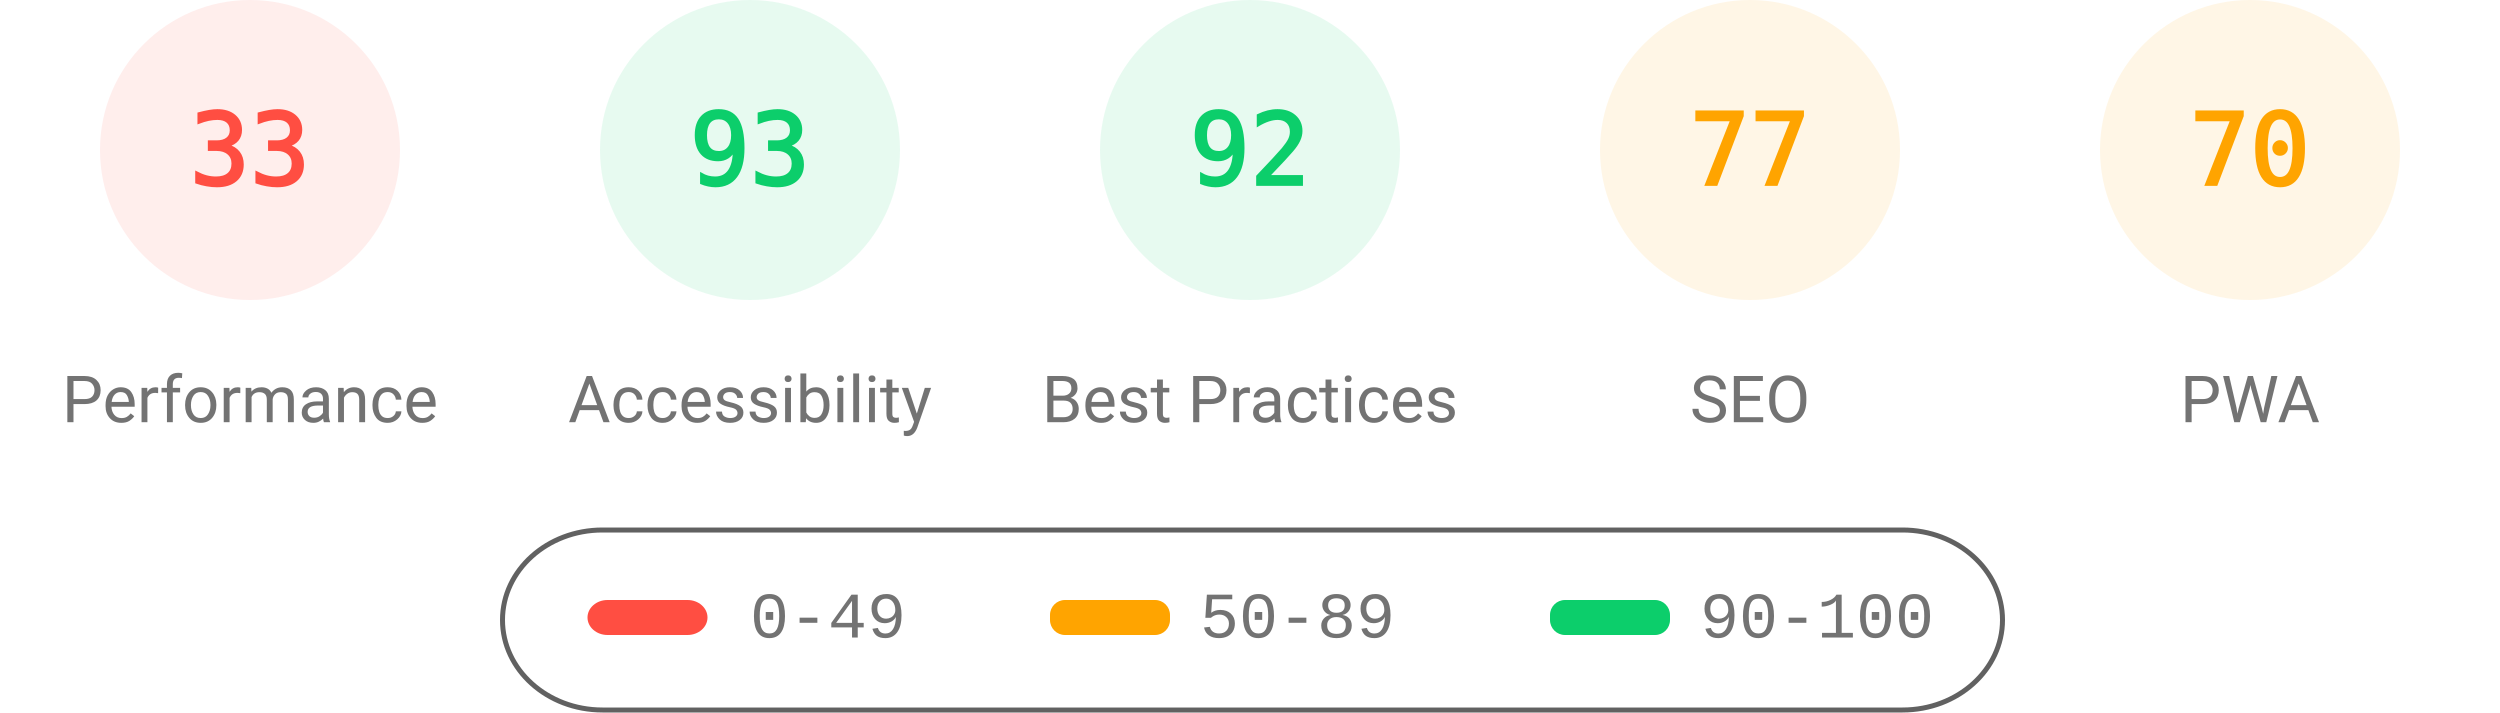
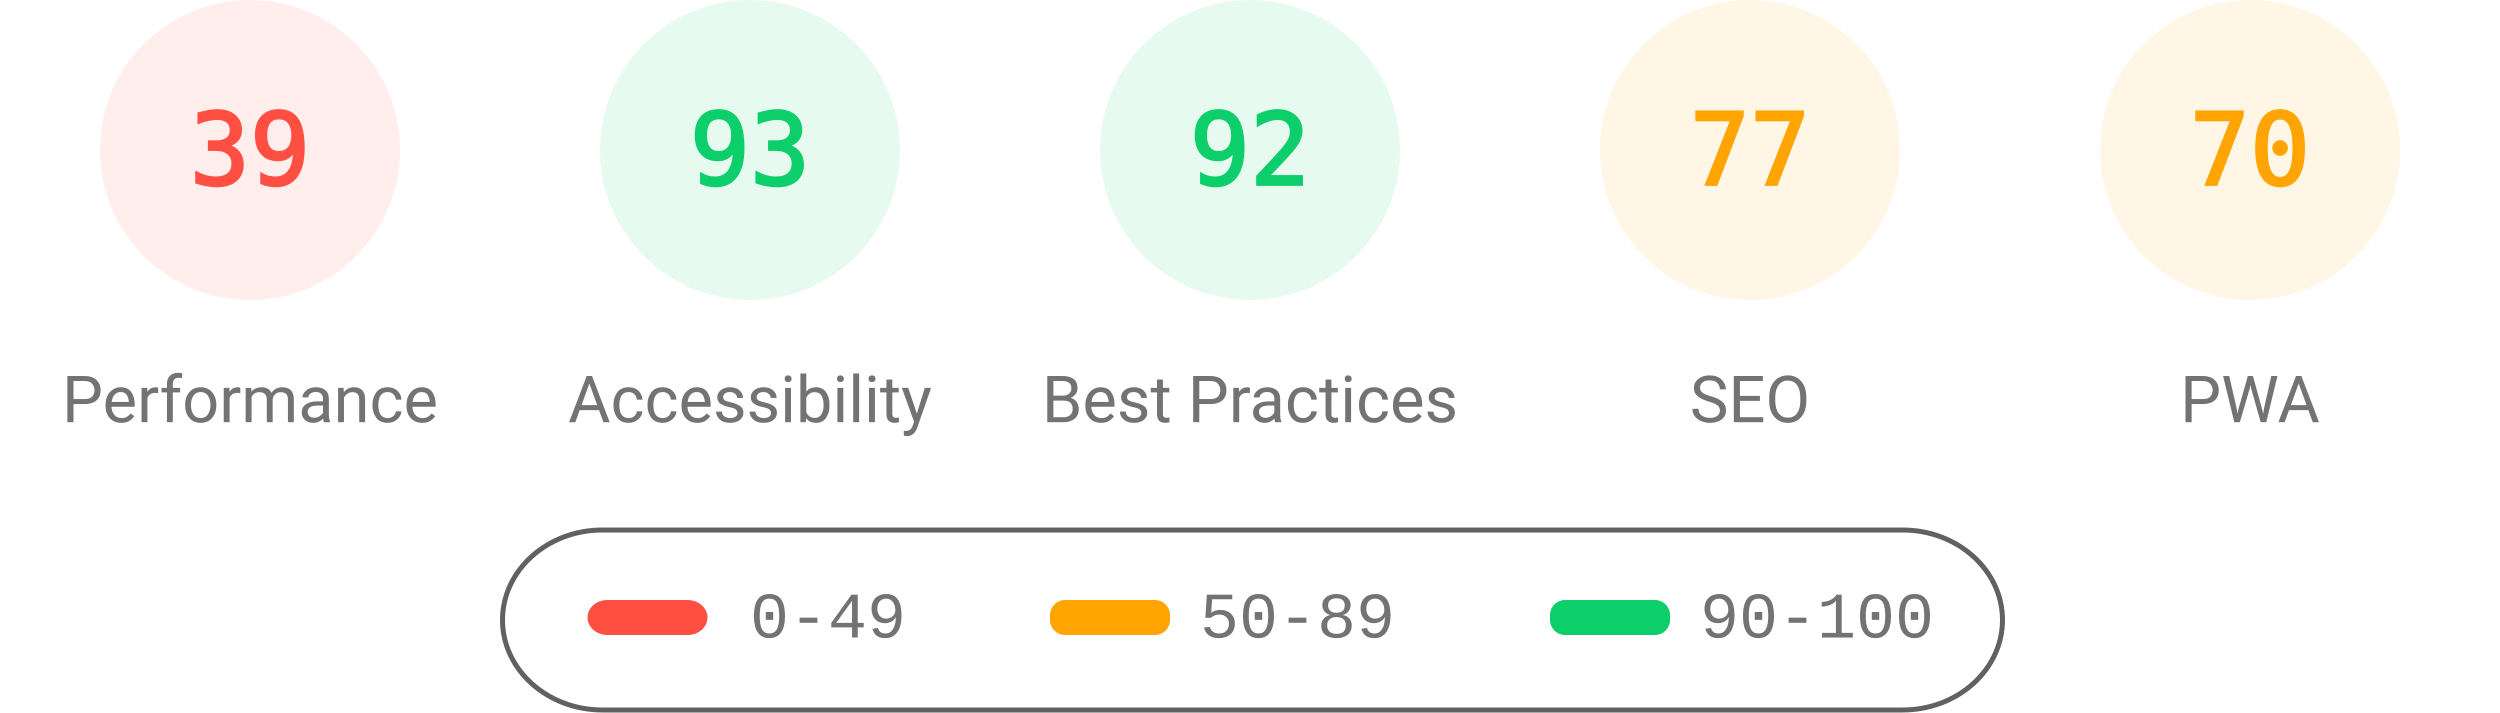
<svg xmlns="http://www.w3.org/2000/svg" fill="none" width="1000" height="285">
  <style>.gauge-base{opacity:.1}.gauge-arc{fill:none;animation-delay:250ms;stroke-linecap:round;transform:rotate(-90deg);transform-origin:100px 60px;animation:load-gauge 1s ease forwards}.guage-text{font-size:40px;font-family:monospace;text-align:center}.guage-red{color:#ff4e42;fill:#ff4e42;stroke:#ff4e42}.guage-orange{color:#ffa400;fill:#ffa400;stroke:#ffa400}.guage-green{color:#0cce6b;fill:#0cce6b;stroke:#0cce6b}.guage-undefined{color:#5c5c5c;fill:#5c5c5c;stroke:#5c5c5c}.guage-title{color:#737373;fill:#737373;stroke:none;font-size:26px;line-height:26px;font-family:Roboto,Halvetica,Arial,sans-serif}@keyframes load-gauge{from{stroke-dasharray:0 352.858}}</style>
  <svg class="guage-div guage-perf guage-red" viewBox="0 0 200 200" width="200" height="200">
    <circle class="gauge-base" r="56" cx="100" cy="60" stroke-width="8" />
-     <circle class="gauge-arc guage-arc-1" r="56" cx="100" cy="60" stroke-width="8" style="stroke-dasharray:116.113,351.858" />
-     <text class="guage-text" x="100" y="60" alignment-baseline="central" dominant-baseline="central" text-anchor="middle">33</text>
+     <circle class="gauge-arc guage-arc-1" r="56" cx="100" cy="60" stroke-width="8" style="stroke-dasharray:137.225,351.858" />
+     <text class="guage-text" x="100" y="60" alignment-baseline="central" dominant-baseline="central" text-anchor="middle">39</text>
    <text class="guage-title" x="100" y="160" alignment-baseline="central" dominant-baseline="central" text-anchor="middle">Performance</text>
  </svg>
  <svg class="guage-div guage-acc guage-green" viewBox="0 0 200 200" width="200" height="200" x="200">
    <circle class="gauge-base" r="56" cx="100" cy="60" stroke-width="8" />
    <circle class="gauge-arc guage-arc-2" r="56" cx="100" cy="60" stroke-width="8" style="stroke-dasharray:327.228,351.858" />
    <text class="guage-text" x="100" y="60" alignment-baseline="central" dominant-baseline="central" text-anchor="middle">93</text>
    <text class="guage-title" x="100" y="160" alignment-baseline="central" dominant-baseline="central" text-anchor="middle">Accessibility</text>
  </svg>
  <svg class="guage-div guage-best guage-green" viewBox="0 0 200 200" width="200" height="200" x="400">
    <circle class="gauge-base" r="56" cx="100" cy="60" stroke-width="8" />
    <circle class="gauge-arc guage-arc-3" r="56" cx="100" cy="60" stroke-width="8" style="stroke-dasharray:323.709,351.858" />
    <text class="guage-text" x="100" y="60" alignment-baseline="central" dominant-baseline="central" text-anchor="middle">92</text>
    <text class="guage-title" x="100" y="160" alignment-baseline="central" dominant-baseline="central" text-anchor="middle">Best Practices</text>
  </svg>
  <svg class="guage-div guage-seo guage-orange" viewBox="0 0 200 200" width="200" height="200" x="600">
    <circle class="gauge-base" r="56" cx="100" cy="60" stroke-width="8" />
    <circle class="gauge-arc guage-arc-4" r="56" cx="100" cy="60" stroke-width="8" style="stroke-dasharray:270.931,351.858" />
    <text class="guage-text" x="100" y="60" alignment-baseline="central" dominant-baseline="central" text-anchor="middle">77</text>
    <text class="guage-title" x="100" y="160" alignment-baseline="central" dominant-baseline="central" text-anchor="middle">SEO</text>
  </svg>
  <svg class="guage-div guage-pwa guage-orange" viewBox="0 0 200 200" width="200" height="200" x="800">
    <circle class="gauge-base" r="56" cx="100" cy="60" stroke-width="8" />
    <circle class="gauge-arc guage-arc-4" r="56" cx="100" cy="60" stroke-width="8" style="stroke-dasharray:246.301,351.858" />
    <text class="guage-text" x="100" y="60" alignment-baseline="central" dominant-baseline="central" text-anchor="middle">70</text>
    <text class="guage-title" x="100" y="160" alignment-baseline="central" dominant-baseline="central" text-anchor="middle">PWA</text>
  </svg>
  <svg width="604" height="76" x="200" y="210">
    <path fill="none" id="canvas_background" d="M-1-1h604v80H-1z" />
    <rect fill-opacity="0" stroke="#616161" stroke-width="2" rx="40" id="svg_2" height="72" width="600" y="2" x="1" fill="#000" />
    <rect stroke="#000" rx="8" id="svg_3" height="14" width="48" y="30" x="35" stroke-opacity="null" stroke-width="0" fill="#ff4e42" />
    <rect stroke="#000" rx="6" id="svg_4" height="14" width="48" y="30" x="220" stroke-opacity="null" stroke-width="0" fill="#ffa400" />
    <rect stroke="#000" rx="6" id="svg_5" height="14" width="48" y="30" x="420" stroke-opacity="null" stroke-width="0" fill="#0cce6b" />
    <text xml:space="preserve" text-anchor="start" font-family="'Courier New', Courier, monospace" font-size="26" id="svg_6" y="45" x="100" stroke-opacity="null" stroke-width="0" stroke="#000" fill="#737373">0-49</text>
    <text xml:space="preserve" text-anchor="start" font-family="'Courier New', Courier, monospace" font-size="26" id="svg_7" y="45" x="280" stroke-opacity="null" stroke-width="0" stroke="#000" fill="#737373">50-89</text>
    <text xml:space="preserve" text-anchor="start" font-family="'Courier New', Courier, monospace" font-size="26" id="svg_8" y="45" x="480" stroke-opacity="null" stroke-width="0" stroke="#000" fill="#737373">90-100</text>
  </svg>
</svg>
